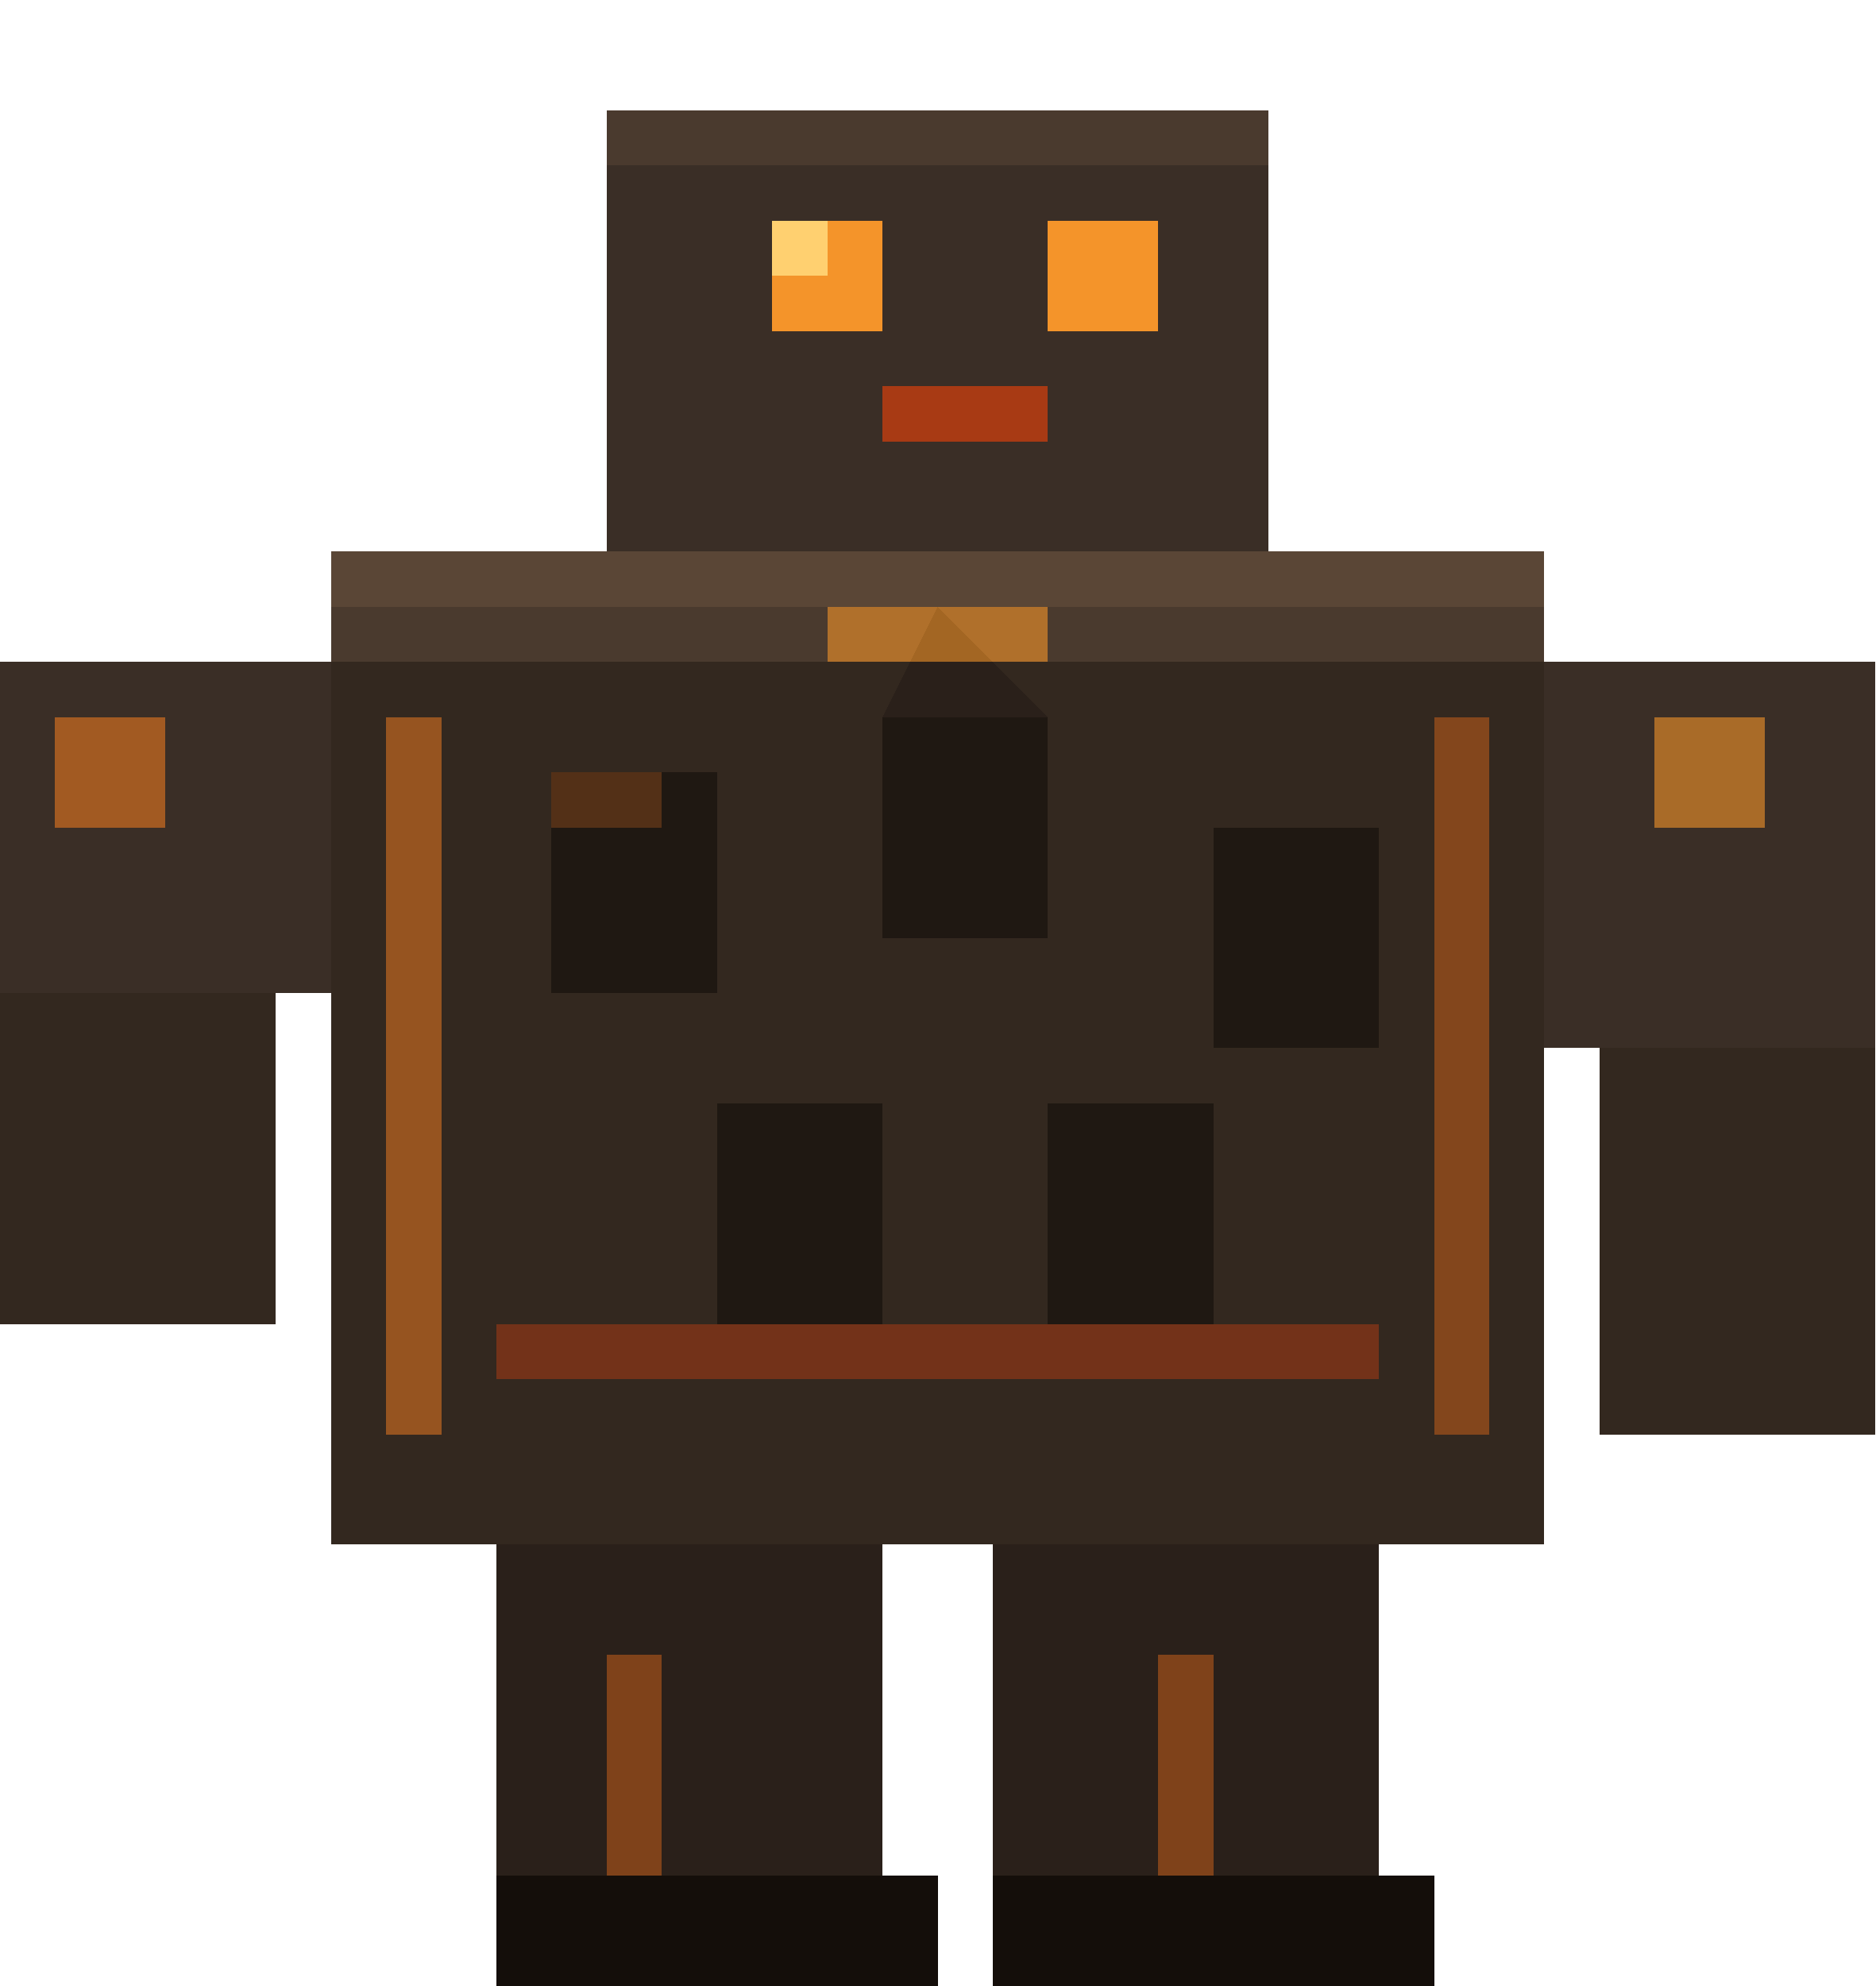
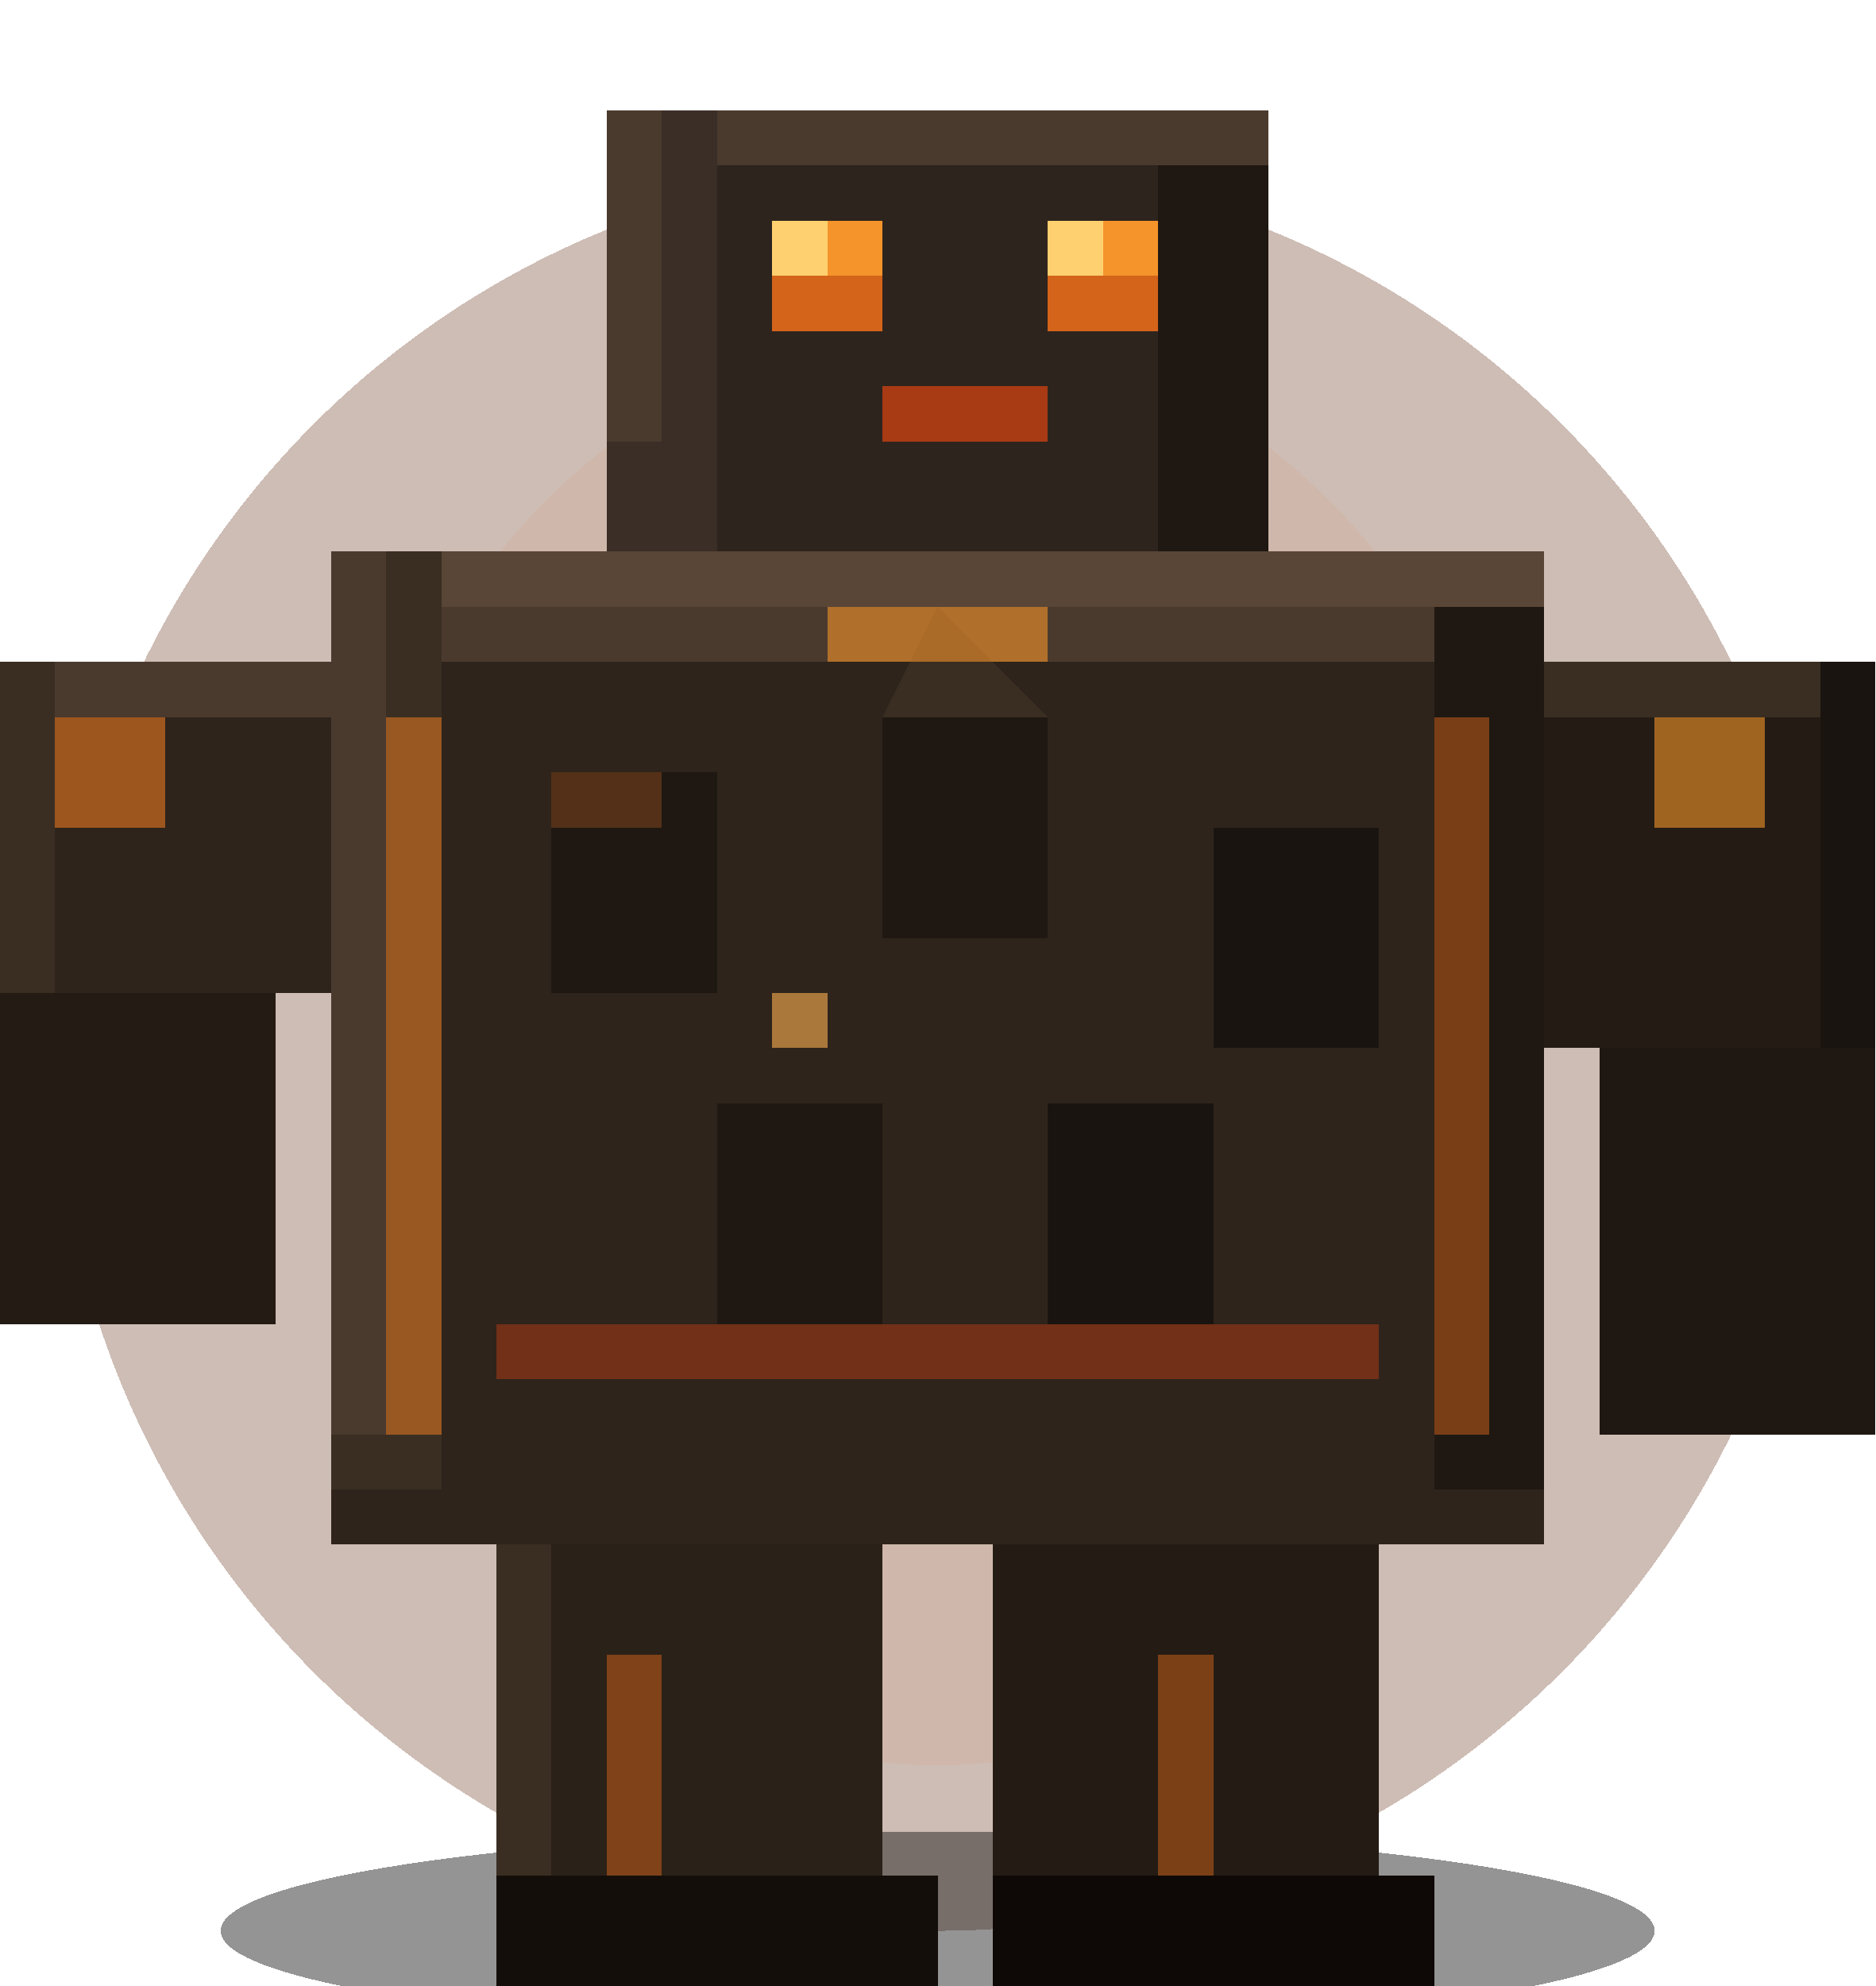
<svg xmlns="http://www.w3.org/2000/svg" viewBox="0 0 34 36" shape-rendering="crispEdges" preserveAspectRatio="xMidYMax meet" aria-label="Slag-Colossus">
-   <rect x="11" y="2" width="12" height="8" fill="#3a2e26" />
+   <ellipse cx="17" cy="19" rx="16" ry="16" fill="#5a2208" opacity="0.3" />
+   <ellipse cx="17" cy="19" rx="11" ry="13" fill="#e87820" opacity="0.07" />
+   <ellipse cx="17" cy="35" rx="13" ry="1.8" fill="#000" opacity="0.42" />
+   <rect x="11" y="2" width="12" height="8" fill="#2e241e" />
  <rect x="11" y="2" width="12" height="1" fill="#4a3a2e" />
+   <rect x="11" y="2" width="2" height="8" fill="#3a2e26" />
+   <rect x="11" y="2" width="1" height="6" fill="#4a3a2e" />
+   <rect x="21" y="3" width="2" height="7" fill="#1f1812" />
  <rect x="14" y="4" width="2" height="2" fill="#f4942a" />
  <rect x="19" y="4" width="2" height="2" fill="#f4942a" />
  <rect x="14" y="4" width="1" height="1" fill="#ffd070" />
+   <rect x="19" y="4" width="1" height="1" fill="#ffd070" />
+   <rect x="14" y="5" width="2" height="1" fill="#d4641a" />
+   <rect x="19" y="5" width="2" height="1" fill="#d4641a" />
  <rect x="16" y="7" width="3" height="1" fill="#a83a14" />
-   <rect x="6" y="10" width="22" height="18" fill="#33281f" />
+   <rect x="6" y="10" width="22" height="18" fill="#2e241b" />
  <rect x="6" y="10" width="22" height="2" fill="#4a3a2e" />
  <rect x="6" y="10" width="22" height="1" fill="#5a4636" />
+   <rect x="6" y="10" width="2" height="17" fill="#3a2e22" />
+   <rect x="6" y="10" width="1" height="16" fill="#4a3a2e" />
+   <rect x="26" y="11" width="2" height="16" fill="#1f1812" />
  <rect x="10" y="14" width="3" height="4" fill="#1f1812" />
  <rect x="10" y="14" width="2" height="1" fill="#6a3a1a" opacity="0.7" />
  <rect x="16" y="13" width="3" height="4" fill="#1f1812" />
-   <polygon points="16,13 17,11 19,13" fill="#2a201a" />
-   <rect x="22" y="15" width="3" height="4" fill="#1f1812" />
+   <polygon points="16,13 17,11 19,13" fill="#3a2e22" />
+   <rect x="22" y="15" width="3" height="4" fill="#1a1410" />
  <rect x="13" y="20" width="3" height="4" fill="#1f1812" />
-   <rect x="19" y="20" width="3" height="4" fill="#1f1812" />
+   <rect x="19" y="20" width="3" height="4" fill="#1a1410" />
  <rect x="7" y="13" width="1" height="13" fill="#e87820" opacity="0.55" />
  <rect x="26" y="13" width="1" height="13" fill="#d4641a" opacity="0.5" />
  <rect x="15" y="11" width="4" height="1" fill="#f4942a" opacity="0.6" />
  <rect x="9" y="24" width="16" height="1" fill="#a83a14" opacity="0.55" />
-   <rect x="0" y="12" width="6" height="6" fill="#3a2e26" />
-   <rect x="0" y="18" width="5" height="6" fill="#33281f" />
+   <rect x="14" y="18" width="1" height="1" fill="#ffb050" opacity="0.6" />
+   <rect x="0" y="12" width="6" height="6" fill="#2e241b" />
+   <rect x="0" y="12" width="6" height="1" fill="#4a3a2e" />
+   <rect x="0" y="12" width="1" height="6" fill="#3a2e22" />
+   <rect x="0" y="18" width="5" height="6" fill="#241c14" />
  <rect x="1" y="13" width="2" height="2" fill="#e87820" opacity="0.6" />
-   <rect x="28" y="12" width="6" height="7" fill="#3a2e26" />
-   <rect x="29" y="19" width="5" height="7" fill="#33281f" />
+   <rect x="28" y="12" width="6" height="7" fill="#241c14" />
+   <rect x="28" y="12" width="6" height="1" fill="#3a2e22" />
+   <rect x="33" y="12" width="1" height="7" fill="#1a1410" />
+   <rect x="29" y="19" width="5" height="7" fill="#1f1812" />
  <rect x="30" y="13" width="2" height="2" fill="#f4942a" opacity="0.6" />
-   <rect x="9" y="28" width="7" height="8" fill="#2a201a" />
-   <rect x="18" y="28" width="7" height="8" fill="#2a201a" />
-   <rect x="9" y="34" width="8" height="2" fill="#140e0a" />
-   <rect x="18" y="34" width="8" height="2" fill="#140e0a" />
+   <rect x="9" y="28" width="7" height="8" fill="#2a2118" />
+   <rect x="18" y="28" width="7" height="8" fill="#241c14" />
+   <rect x="9" y="28" width="1" height="8" fill="#3a2e22" />
  <rect x="11" y="30" width="1" height="4" fill="#d4641a" opacity="0.5" />
  <rect x="21" y="30" width="1" height="4" fill="#d4641a" opacity="0.5" />
+   <rect x="9" y="34" width="8" height="2" fill="#140e0a" />
+   <rect x="18" y="34" width="8" height="2" fill="#0e0906" />
</svg>
